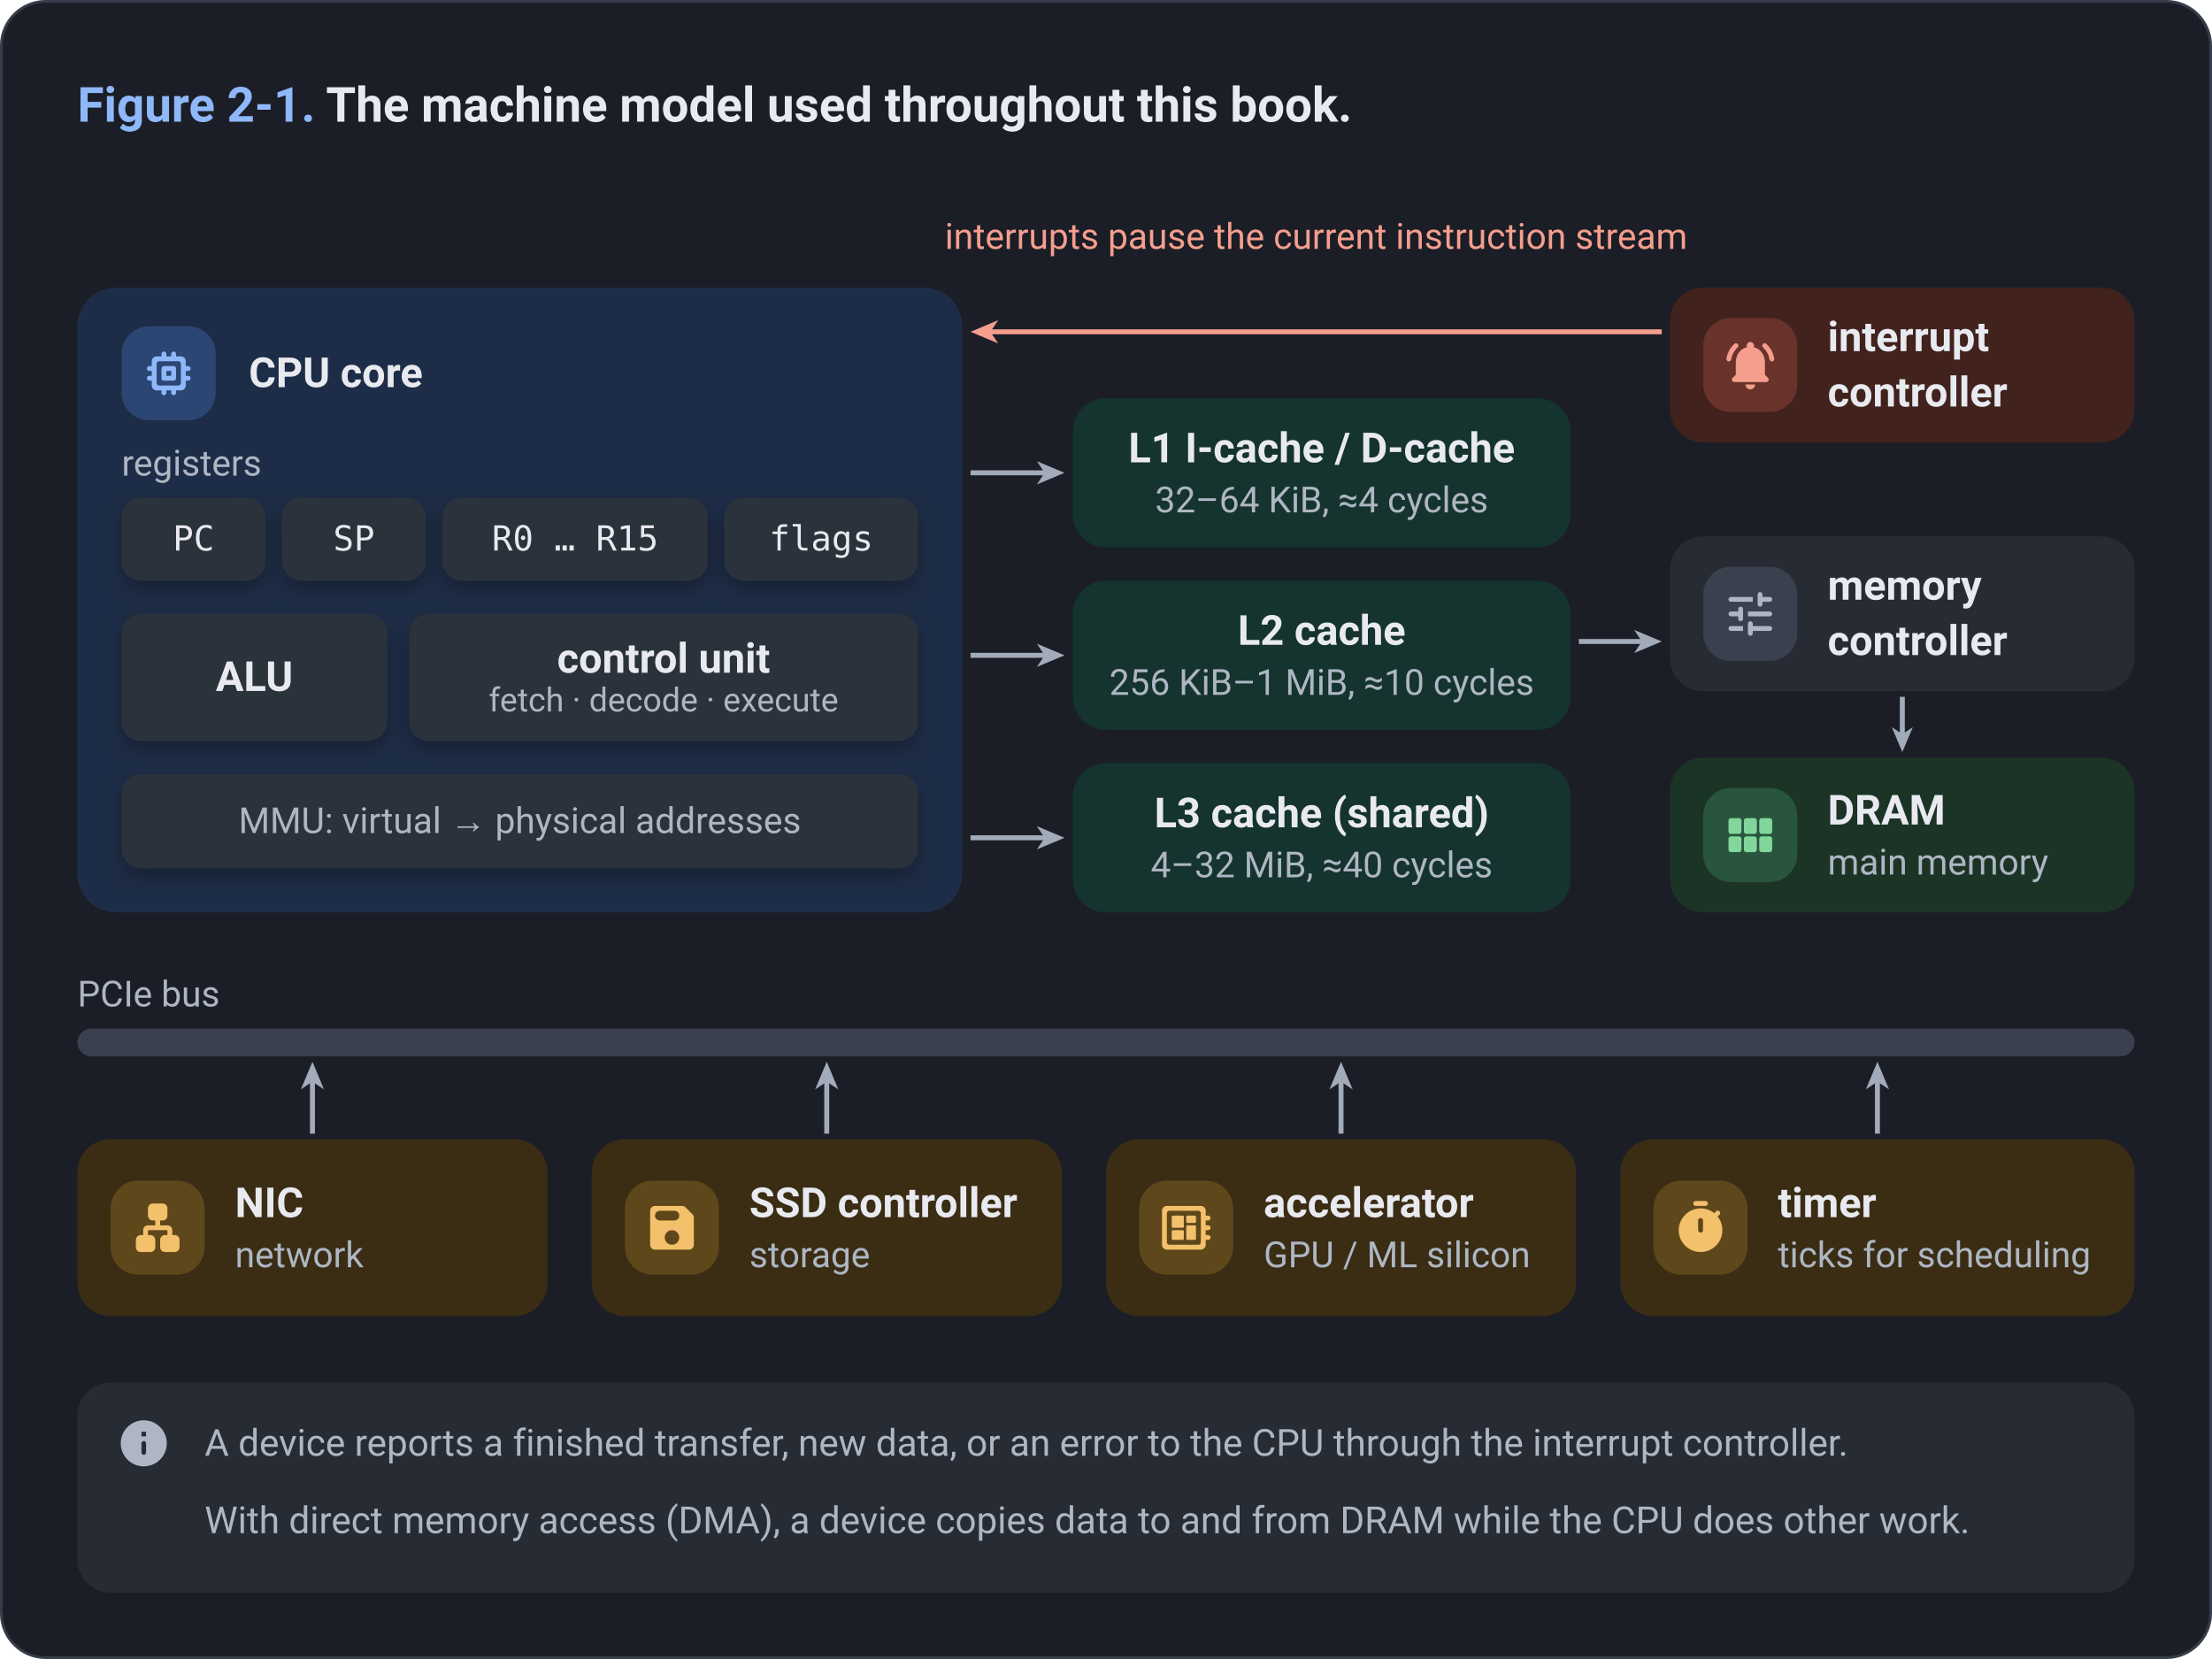
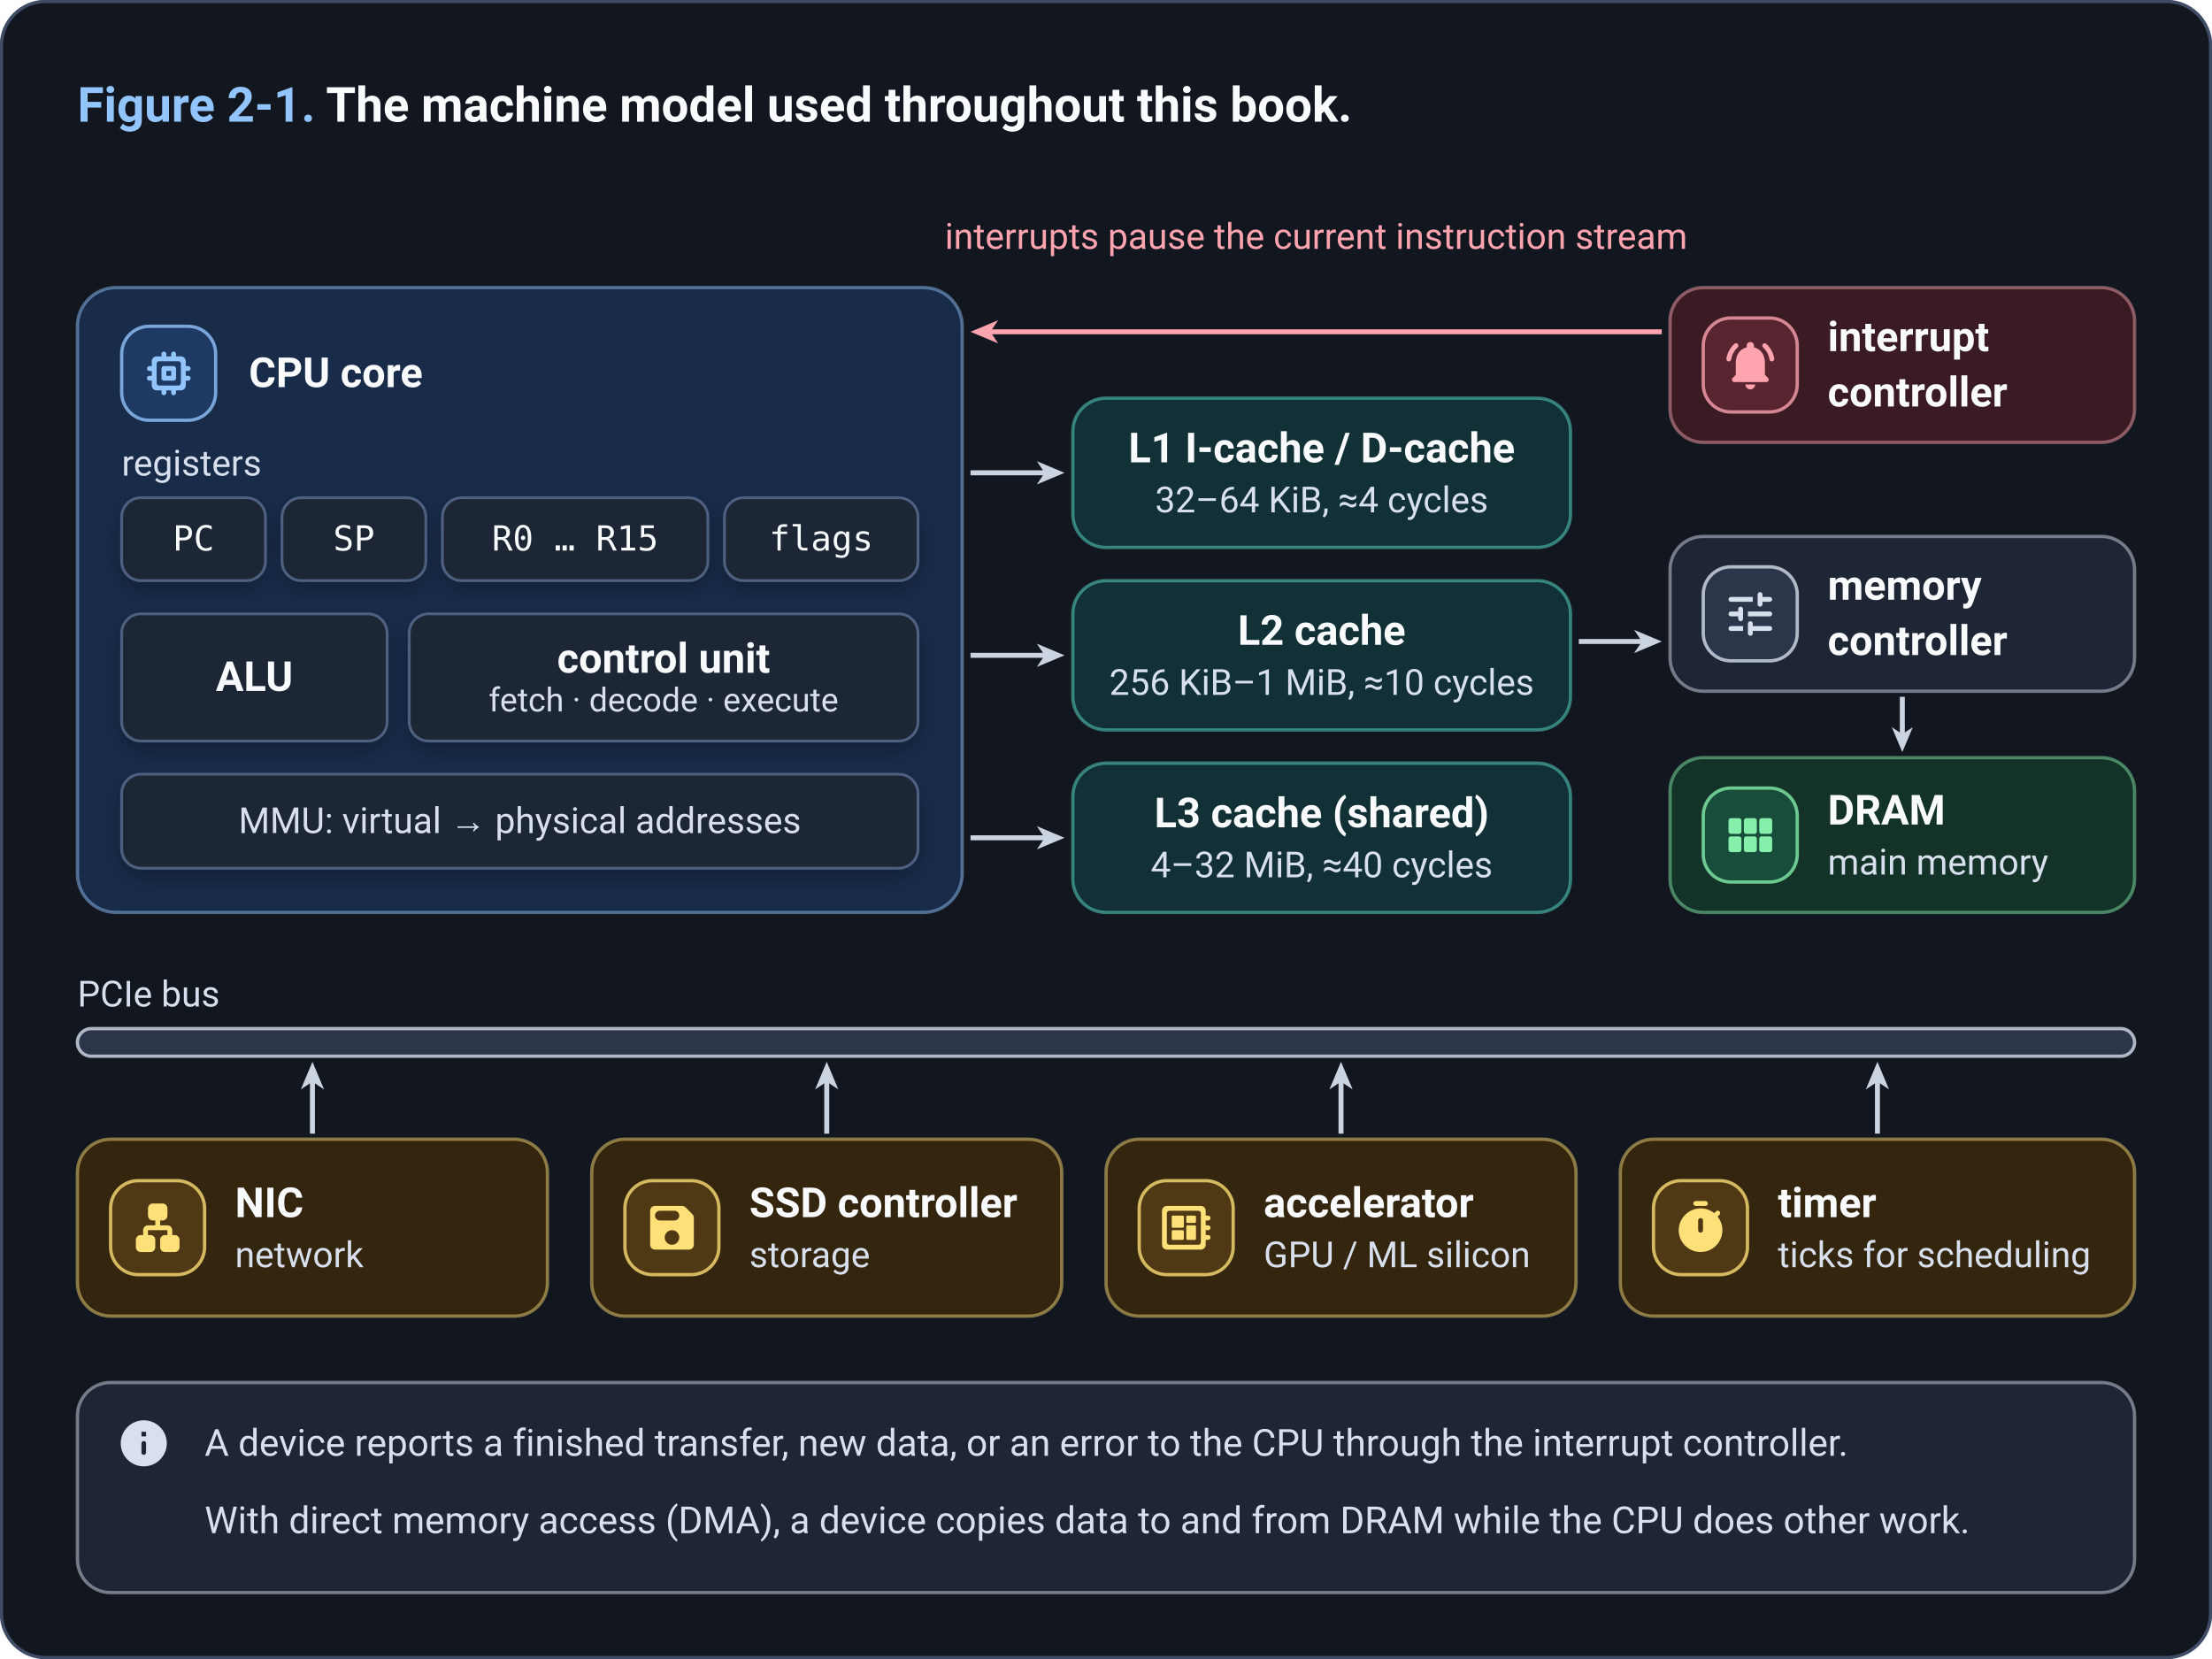
<svg xmlns="http://www.w3.org/2000/svg" viewBox="0 0 800 600" width="800" height="600">
  <style>
-     text { font-family: -apple-system, BlinkMacSystemFont, "Segoe UI", Roboto, "Helvetica Neue", Arial, sans-serif; fill: #E8EAF0; }
-     .paper { fill: #1B1E26; }
-     .frame { fill: #1B1E26; stroke: #363C49; stroke-width: 1; }
-     .card { fill: #2B303B; }
-     .hair { stroke: #363C49; stroke-width: 1.2; fill: none; }
-     .muted { fill: #AEB6C3; }
-     .ink { fill: #E8EAF0; }
+     text { font-family: -apple-system, BlinkMacSystemFont, "Segoe UI", Roboto, "Helvetica Neue", Arial, sans-serif; fill: #F8FAFC; }
+     .paper { fill: #12161F; }
+     .frame { fill: #12161F; stroke: #3E4C66; stroke-width: 1.2; }
+     .card { fill: #1E2636; stroke: #4E6080; stroke-width: 1; }
+     .hair { stroke: #3E4C66; stroke-width: 1.2; fill: none; }
+     .muted { fill: #D8E0EE; }
+     .ink { fill: #F8FAFC; }
    .title { font-size: 17.5px; font-weight: 650; }
    .head { font-size: 15.5px; font-weight: 650; }
    .name { font-size: 15px; font-weight: 650; }
    .body { font-size: 13.5px; }
    .sub { font-size: 13px; }
    .mono { font-size: 12.5px; font-family: "SF Mono", SFMono-Regular, ui-monospace, Menlo, Consolas, monospace; }
    .monob { font-size: 12.5px; font-weight: 650; font-family: "SF Mono", SFMono-Regular, ui-monospace, Menlo, Consolas, monospace; }
    .small { font-size: 12px; }
    .note { font-size: 13.5px; }
    .noteb { font-size: 13.5px; font-weight: 650; }
-     .sub, .small, .note { fill: #AEB6C3; }
-     .c-blue { fill: #1E2D47; }
-     .m-blue { fill: #2C4674; }
-     .a-blue { fill: #8FB8FA; }
-     .t-blue { fill: #8FB8FA; }
-     .w-blue { stroke: #8FB8FA; fill: none; stroke-linecap: butt; stroke-linejoin: round; }
-     .o-blue { stroke: #8FB8FA; fill: none; stroke-width: 1.5; }
-     .h-blue { stroke: #8FB8FA; stroke-width: 1.4; }
-     .c-green { fill: #1B3426; }
-     .m-green { fill: #28553B; }
-     .a-green { fill: #82D69C; }
-     .t-green { fill: #82D69C; }
-     .w-green { stroke: #82D69C; fill: none; stroke-linecap: butt; stroke-linejoin: round; }
-     .o-green { stroke: #82D69C; fill: none; stroke-width: 1.5; }
-     .h-green { stroke: #82D69C; stroke-width: 1.4; }
-     .c-amber { fill: #3A2D14; }
-     .m-amber { fill: #5E471A; }
-     .a-amber { fill: #F3C06B; }
-     .t-amber { fill: #F3C06B; }
-     .w-amber { stroke: #F3C06B; fill: none; stroke-linecap: butt; stroke-linejoin: round; }
-     .o-amber { stroke: #F3C06B; fill: none; stroke-width: 1.5; }
-     .h-amber { stroke: #F3C06B; stroke-width: 1.4; }
-     .c-red { fill: #41221D; }
-     .m-red { fill: #69322B; }
-     .a-red { fill: #F59E8D; }
-     .t-red { fill: #F59E8D; }
-     .w-red { stroke: #F59E8D; fill: none; stroke-linecap: butt; stroke-linejoin: round; }
-     .o-red { stroke: #F59E8D; fill: none; stroke-width: 1.5; }
-     .h-red { stroke: #F59E8D; stroke-width: 1.4; }
-     .c-purple { fill: #2C2549; }
-     .m-purple { fill: #453978; }
-     .a-purple { fill: #BCA8F7; }
-     .t-purple { fill: #BCA8F7; }
-     .w-purple { stroke: #BCA8F7; fill: none; stroke-linecap: butt; stroke-linejoin: round; }
-     .o-purple { stroke: #BCA8F7; fill: none; stroke-width: 1.5; }
-     .h-purple { stroke: #BCA8F7; stroke-width: 1.4; }
-     .c-teal { fill: #15332F; }
-     .m-teal { fill: #1F514B; }
-     .a-teal { fill: #72D5CA; }
-     .t-teal { fill: #72D5CA; }
-     .w-teal { stroke: #72D5CA; fill: none; stroke-linecap: butt; stroke-linejoin: round; }
-     .o-teal { stroke: #72D5CA; fill: none; stroke-width: 1.5; }
-     .h-teal { stroke: #72D5CA; stroke-width: 1.4; }
-     .c-gray { fill: #272B34; }
-     .m-gray { fill: #3A404D; }
-     .a-gray { fill: #AEB6C3; }
-     .t-gray { fill: #AEB6C3; }
-     .w-gray { stroke: #AEB6C3; fill: none; stroke-linecap: butt; stroke-linejoin: round; }
-     .o-gray { stroke: #AEB6C3; fill: none; stroke-width: 1.5; }
-     .h-gray { stroke: #AEB6C3; stroke-width: 1.4; }
-     .c-wire { fill: #272B34; }
-     .m-wire { fill: #3A404D; }
-     .a-wire { fill: #A2ABB9; }
-     .t-wire { fill: #A2ABB9; }
-     .w-wire { stroke: #A2ABB9; fill: none; stroke-linecap: butt; stroke-linejoin: round; }
-     .o-wire { stroke: #A2ABB9; fill: none; stroke-width: 1.5; }
-     .h-wire { stroke: #A2ABB9; stroke-width: 1.4; }
+     .sub, .small, .note { fill: #D8E0EE; }
+     .c-blue { fill: #182B49; stroke: #93C5FD; stroke-opacity: 0.48; stroke-width: 1.2; }
+     .m-blue { fill: #1E3A63; stroke: #93C5FD; stroke-opacity: 0.78; stroke-width: 1.2; }
+     .a-blue { fill: #93C5FD; }
+     .t-blue { fill: #93C5FD; }
+     .w-blue { stroke: #93C5FD; fill: none; stroke-linecap: butt; stroke-linejoin: round; }
+     .o-blue { stroke: #93C5FD; fill: none; stroke-width: 1.5; }
+     .h-blue { stroke: #93C5FD; stroke-width: 1.4; }
+     .c-green { fill: #133328; stroke: #86EFAC; stroke-opacity: 0.48; stroke-width: 1.2; }
+     .m-green { fill: #184D3B; stroke: #86EFAC; stroke-opacity: 0.78; stroke-width: 1.2; }
+     .a-green { fill: #86EFAC; }
+     .t-green { fill: #86EFAC; }
+     .w-green { stroke: #86EFAC; fill: none; stroke-linecap: butt; stroke-linejoin: round; }
+     .o-green { stroke: #86EFAC; fill: none; stroke-width: 1.5; }
+     .h-green { stroke: #86EFAC; stroke-width: 1.4; }
+     .c-amber { fill: #34250F; stroke: #FDE078; stroke-opacity: 0.48; stroke-width: 1.2; }
+     .m-amber { fill: #4F3814; stroke: #FDE078; stroke-opacity: 0.78; stroke-width: 1.2; }
+     .a-amber { fill: #FDE078; }
+     .t-amber { fill: #FDE078; }
+     .w-amber { stroke: #FDE078; fill: none; stroke-linecap: butt; stroke-linejoin: round; }
+     .o-amber { stroke: #FDE078; fill: none; stroke-width: 1.5; }
+     .h-amber { stroke: #FDE078; stroke-width: 1.4; }
+     .c-red { fill: #3A1B23; stroke: #FDA4AF; stroke-opacity: 0.48; stroke-width: 1.2; }
+     .m-red { fill: #582430; stroke: #FDA4AF; stroke-opacity: 0.78; stroke-width: 1.2; }
+     .a-red { fill: #FDA4AF; }
+     .t-red { fill: #FDA4AF; }
+     .w-red { stroke: #FDA4AF; fill: none; stroke-linecap: butt; stroke-linejoin: round; }
+     .o-red { stroke: #FDA4AF; fill: none; stroke-width: 1.5; }
+     .h-red { stroke: #FDA4AF; stroke-width: 1.4; }
+     .c-purple { fill: #261E47; stroke: #DDD6FE; stroke-opacity: 0.48; stroke-width: 1.2; }
+     .m-purple { fill: #382B6B; stroke: #DDD6FE; stroke-opacity: 0.78; stroke-width: 1.2; }
+     .a-purple { fill: #DDD6FE; }
+     .t-purple { fill: #DDD6FE; }
+     .w-purple { stroke: #DDD6FE; fill: none; stroke-linecap: butt; stroke-linejoin: round; }
+     .o-purple { stroke: #DDD6FE; fill: none; stroke-width: 1.5; }
+     .h-purple { stroke: #DDD6FE; stroke-width: 1.4; }
+     .c-teal { fill: #113136; stroke: #5EEAD4; stroke-opacity: 0.48; stroke-width: 1.2; }
+     .m-teal { fill: #164A52; stroke: #5EEAD4; stroke-opacity: 0.78; stroke-width: 1.2; }
+     .a-teal { fill: #5EEAD4; }
+     .t-teal { fill: #5EEAD4; }
+     .w-teal { stroke: #5EEAD4; fill: none; stroke-linecap: butt; stroke-linejoin: round; }
+     .o-teal { stroke: #5EEAD4; fill: none; stroke-width: 1.5; }
+     .h-teal { stroke: #5EEAD4; stroke-width: 1.4; }
+     .c-gray { fill: #1E2534; stroke: #D8E0EE; stroke-opacity: 0.48; stroke-width: 1.2; }
+     .m-gray { fill: #2C364A; stroke: #D8E0EE; stroke-opacity: 0.78; stroke-width: 1.2; }
+     .a-gray { fill: #D8E0EE; }
+     .t-gray { fill: #D8E0EE; }
+     .w-gray { stroke: #D8E0EE; fill: none; stroke-linecap: butt; stroke-linejoin: round; }
+     .o-gray { stroke: #D8E0EE; fill: none; stroke-width: 1.5; }
+     .h-gray { stroke: #D8E0EE; stroke-width: 1.4; }
+     .c-wire { fill: #1E2534; }
+     .m-wire { fill: #2C364A; }
+     .a-wire { fill: #CBD5E1; }
+     .t-wire { fill: #CBD5E1; }
+     .w-wire { stroke: #CBD5E1; fill: none; stroke-linecap: butt; stroke-linejoin: round; }
+     .o-wire { stroke: #CBD5E1; fill: none; stroke-width: 1.5; }
+     .h-wire { stroke: #CBD5E1; stroke-width: 1.4; }
  </style>
  <defs>
    <filter id="lift" x="-10%" y="-15%" width="120%" height="140%">
-       <feDropShadow dx="0" dy="1" stdDeviation="1.2" flood-color="#000000" flood-opacity="0.45" />
-       <feDropShadow dx="0" dy="3" stdDeviation="4" flood-color="#000000" flood-opacity="0.32" />
+       <feDropShadow dx="0" dy="1" stdDeviation="1.2" flood-color="#000000" flood-opacity="0.35" />
+       <feDropShadow dx="0" dy="3" stdDeviation="4" flood-color="#000000" flood-opacity="0.24" />
    </filter>
  </defs>
  <rect x="0.5" y="0.5" width="799" height="599" rx="16" class="frame" />
  <text x="28" y="44" class="title">
    <tspan class="t-blue">Figure 2-1.</tspan> The machine model used throughout this book.</text>
  <g transform="translate(0 74)">
    <text x="476.0" y="16.0" class="sub t-red" text-anchor="middle">interrupts pause the current instruction stream</text>
    <rect x="28.0" y="30.0" width="320.0" height="226.0" rx="14" class="c-blue" />
    <rect x="44.0" y="44.0" width="34.0" height="34.0" rx="10" class="m-blue" />
    <g transform="translate(50.5 50.5) scale(0.878)" class="a-blue">
      <path d="M14 9h-4c-.55 0-1 .45-1 1v4c0 .55.45 1 1 1h4c.55 0 1-.45 1-1v-4c0-.55-.45-1-1-1zm-1 4h-2v-2h2v2zm8-3c0-.55-.45-1-1-1h-1V7c0-1.1-.9-2-2-2h-2V4c0-.55-.45-1-1-1s-1 .45-1 1v1h-2V4c0-.55-.45-1-1-1s-1 .45-1 1v1H7c-1.1 0-2 .9-2 2v2H4c-.55 0-1 .45-1 1s.45 1 1 1h1v2H4c-.55 0-1 .45-1 1s.45 1 1 1h1v2c0 1.1.9 2 2 2h2v1c0 .55.45 1 1 1s1-.45 1-1v-1h2v1c0 .55.45 1 1 1s1-.45 1-1v-1h2c1.1 0 2-.9 2-2v-2h1c.55 0 1-.45 1-1s-.45-1-1-1h-1v-2h1c.55 0 1-.45 1-1zm-5 7H8c-.55 0-1-.45-1-1V8c0-.55.45-1 1-1h8c.55 0 1 .45 1 1v8c0 .55-.45 1-1 1z" />
    </g>
    <text x="90.0" y="66.0" class="name">CPU core</text>
    <text x="44.0" y="98.0" class="sub">registers</text>
    <rect x="44.0" y="106.0" width="52.0" height="30.0" rx="7" class="card" filter="url(#lift)" />
    <text x="70.0" y="125.1" class="mono" text-anchor="middle" data-fit="49.0,91.0">PC</text>
    <rect x="102.0" y="106.0" width="52.0" height="30.0" rx="7" class="card" filter="url(#lift)" />
    <text x="128.0" y="125.1" class="mono" text-anchor="middle" data-fit="107.0,149.0">SP</text>
    <rect x="160.0" y="106.0" width="96.0" height="30.0" rx="7" class="card" filter="url(#lift)" />
    <text x="208.0" y="125.1" class="mono" text-anchor="middle" data-fit="165.0,251.0">R0 … R15</text>
    <rect x="262.0" y="106.0" width="70.0" height="30.0" rx="7" class="card" filter="url(#lift)" />
    <text x="297.0" y="125.1" class="mono" text-anchor="middle" data-fit="267.0,327.0">flags</text>
    <rect x="44.0" y="148.0" width="96.0" height="46.0" rx="7" class="card" filter="url(#lift)" />
    <text x="92.0" y="175.9" class="name" text-anchor="middle" data-fit="49.0,135.0">ALU</text>
    <rect x="148.0" y="148.0" width="184.0" height="46.0" rx="7" class="card" filter="url(#lift)" />
    <text x="240.0" y="169.3" class="name" text-anchor="middle" data-fit="153.0,327.0">control unit</text>
    <text x="240.0" y="183.3" class="small" text-anchor="middle" data-fit="153.0,327.0">fetch · decode · execute</text>
    <rect x="44.0" y="206.0" width="288.0" height="34.0" rx="7" class="card" filter="url(#lift)" />
    <text x="188.0" y="227.3" class="sub" text-anchor="middle" data-fit="49.0,327.0">MMU: virtual → physical addresses</text>
    <rect x="388.0" y="70.0" width="180.0" height="54.0" rx="12" class="c-teal" />
    <text x="478.0" y="93.2" class="name" text-anchor="middle" data-fit="393.0,563.0">L1 I-cache / D-cache</text>
    <text x="478.0" y="111.3" class="sub" text-anchor="middle" data-fit="393.0,563.0">32–64 KiB, ≈4 cycles</text>
    <rect x="388.0" y="136.0" width="180.0" height="54.0" rx="12" class="c-teal" />
    <text x="478.0" y="159.2" class="name" text-anchor="middle" data-fit="393.0,563.0">L2 cache</text>
    <text x="478.0" y="177.3" class="sub" text-anchor="middle" data-fit="393.0,563.0">256 KiB–1 MiB, ≈10 cycles</text>
    <rect x="388.0" y="202.0" width="180.0" height="54.0" rx="12" class="c-teal" />
    <text x="478.0" y="225.2" class="name" text-anchor="middle" data-fit="393.0,563.0">L3 cache (shared)</text>
    <text x="478.0" y="243.3" class="sub" text-anchor="middle" data-fit="393.0,563.0">4–32 MiB, ≈40 cycles</text>
    <polygon points="385.0,97.0 375.0,101.2 377.8,97.0 375.0,92.8" class="a-wire" />
    <path d="M351.0,97.0 L378.0,97.0" class="w-wire" stroke-width="1.8" />
    <polygon points="385.0,163.0 375.0,167.2 377.8,163.0 375.0,158.8" class="a-wire" />
    <path d="M351.0,163.0 L378.0,163.0" class="w-wire" stroke-width="1.8" />
    <polygon points="385.0,229.0 375.0,233.2 377.8,229.0 375.0,224.8" class="a-wire" />
    <path d="M351.0,229.0 L378.0,229.0" class="w-wire" stroke-width="1.8" />
    <rect x="604.0" y="30.0" width="168.0" height="56.0" rx="12" class="c-red" />
    <rect x="616.0" y="41.0" width="34.0" height="34.0" rx="10" class="m-red" />
    <g transform="translate(622.5 47.5) scale(0.878)" class="a-red">
      <path d="M18 16v-5c0-3.07-1.64-5.64-4.5-6.32V4c0-.83-.68-1.5-1.51-1.5S10.5 3.17 10.5 4v.68C7.63 5.36 6 7.92 6 11v5l-1.3 1.29c-.63.63-.19 1.71.7 1.71h13.17c.89 0 1.34-1.08.71-1.71L18 16zm-6.01 6c1.1 0 2-.9 2-2h-4a2 2 0 0 0 2 2zM6.77 4.73c.42-.38.43-1.03.03-1.43a1 1 0 0 0-1.39-.02 10.424 10.424 0 0 0-3.27 6.06c-.09.61.38 1.16 1 1.16.48 0 .9-.35.98-.83a8.44 8.44 0 0 1 2.65-4.94zM18.6 3.28c-.4-.37-1.02-.36-1.4.02-.4.4-.38 1.04.03 1.42 1.38 1.27 2.35 3 2.65 4.94.07.48.49.83.98.83.61 0 1.09-.55.99-1.16-.38-2.37-1.55-4.48-3.25-6.05z" />
    </g>
    <text x="661.0" y="53.0" class="name" data-fit="661.0,764.0">interrupt</text>
    <text x="661.0" y="73.0" class="name" data-fit="661.0,764.0">controller</text>
    <rect x="604.0" y="120.0" width="168.0" height="56.0" rx="12" class="c-gray" />
    <rect x="616.0" y="131.0" width="34.0" height="34.0" rx="10" class="m-gray" />
    <g transform="translate(622.5 137.5) scale(0.878)" class="a-gray">
      <path d="M3 18c0 .55.45 1 1 1h5v-2H4c-.55 0-1 .45-1 1zM3 6c0 .55.45 1 1 1h9V5H4c-.55 0-1 .45-1 1zm10 14v-1h7c.55 0 1-.45 1-1s-.45-1-1-1h-7v-1c0-.55-.45-1-1-1s-1 .45-1 1v4c0 .55.45 1 1 1s1-.45 1-1zM7 10v1H4c-.55 0-1 .45-1 1s.45 1 1 1h3v1c0 .55.45 1 1 1s1-.45 1-1v-4c0-.55-.45-1-1-1s-1 .45-1 1zm14 2c0-.55-.45-1-1-1h-9v2h9c.55 0 1-.45 1-1zm-5-3c.55 0 1-.45 1-1V7h3c.55 0 1-.45 1-1s-.45-1-1-1h-3V4c0-.55-.45-1-1-1s-1 .45-1 1v4c0 .55.45 1 1 1z" />
    </g>
    <text x="661.0" y="142.9" class="name" data-fit="661.0,764.0">memory</text>
    <text x="661.0" y="162.9" class="name" data-fit="661.0,764.0">controller</text>
    <rect x="604.0" y="200.0" width="168.0" height="56.0" rx="12" class="c-green" />
    <rect x="616.0" y="211.0" width="34.0" height="34.0" rx="10" class="m-green" />
    <g transform="translate(622.5 217.5) scale(0.878)" class="a-green">
      <path d="M14.67 6v4.5c0 .55-.45 1-1 1h-3.33c-.55 0-1-.45-1-1V6c0-.55.45-1 1-1h3.33c.55 0 1 .45 1 1zm2 5.5H20c.55 0 1-.45 1-1V6c0-.55-.45-1-1-1h-3.33c-.55 0-1 .45-1 1v4.5c0 .55.44 1 1 1zm-2 6.5v-4.5c0-.55-.45-1-1-1h-3.33c-.55 0-1 .45-1 1V18c0 .55.45 1 1 1h3.33c.55 0 1-.45 1-1zm1-4.5V18c0 .55.45 1 1 1H20c.55 0 1-.45 1-1v-4.5c0-.55-.45-1-1-1h-3.33c-.56 0-1 .45-1 1zm-8.34-1H4c-.55 0-1 .45-1 1V18c0 .55.45 1 1 1h3.33c.55 0 1-.45 1-1v-4.5c0-.55-.44-1-1-1zm1-2V6c0-.55-.45-1-1-1H4c-.55 0-1 .45-1 1v4.5c0 .55.45 1 1 1h3.33c.56 0 1-.45 1-1z" />
    </g>
    <text x="661.0" y="224.2" class="name" data-fit="661.0,764.0">DRAM</text>
    <text x="661.0" y="242.3" class="sub" data-fit="661.0,764.0">main memory</text>
    <polygon points="351.0,46.0 361.0,41.8 358.2,46.0 361.0,50.2" class="a-red" />
    <path d="M601.0,46.0 L358.0,46.0" class="w-red" stroke-width="1.8" />
    <polygon points="601.0,158.0 591.0,162.2 593.8,158.0 591.0,153.8" class="a-wire" />
    <path d="M571.0,158.0 L594.0,158.0" class="w-wire" stroke-width="1.8" />
    <polygon points="688.0,198.0 684.2,189.0 688.0,191.5 691.8,189.0" class="a-wire" />
    <path d="M688.0,178.0 L688.0,191.7" class="w-wire" stroke-width="1.8" />
    <text x="28.0" y="290.0" class="sub">PCIe bus</text>
    <rect x="28.0" y="298.0" width="744.0" height="10.0" rx="5" class="m-gray" />
    <rect x="28.0" y="338.0" width="170.0" height="64.0" rx="12" class="c-amber" />
    <rect x="40.0" y="353.0" width="34.0" height="34.0" rx="10" class="m-amber" />
    <g transform="translate(46.5 359.5) scale(0.878)" class="a-amber">
      <path d="M15 22h4c1.1 0 2-.9 2-2v-3c0-1.1-.9-2-2-2h-1v-2c0-1.1-.9-2-2-2h-3V9h1c1.1 0 2-.9 2-2V4c0-1.1-.9-2-2-2h-4c-1.1 0-2 .9-2 2v3c0 1.1.9 2 2 2h1v2H8c-1.1 0-2 .9-2 2v2H5c-1.1 0-2 .9-2 2v3c0 1.1.9 2 2 2h4c1.1 0 2-.9 2-2v-3c0-1.1-.9-2-2-2H8v-2h8v2h-1c-1.1 0-2 .9-2 2v3c0 1.1.9 2 2 2z" />
    </g>
    <text x="85.0" y="366.2" class="name" data-fit="85.0,190.0">NIC</text>
    <text x="85.0" y="384.3" class="sub" data-fit="85.0,190.0">network</text>
    <polygon points="113.0,310.0 117.2,320.0 113.0,317.2 108.8,320.0" class="a-wire" />
    <path d="M113.0,336.0 L113.0,317.0" class="w-wire" stroke-width="1.8" />
    <rect x="214.0" y="338.0" width="170.0" height="64.0" rx="12" class="c-amber" />
    <rect x="226.0" y="353.0" width="34.0" height="34.0" rx="10" class="m-amber" />
    <g transform="translate(232.5 359.5) scale(0.878)" class="a-amber">
      <path d="M17.59 3.59c-.38-.38-.89-.59-1.42-.59H5a2 2 0 0 0-2 2v14c0 1.1.9 2 2 2h14c1.1 0 2-.9 2-2V7.83c0-.53-.21-1.04-.59-1.41l-2.82-2.83zM12 19c-1.66 0-3-1.34-3-3s1.34-3 3-3 3 1.34 3 3-1.34 3-3 3zm1-10H7c-1.1 0-2-.9-2-2s.9-2 2-2h6c1.1 0 2 .9 2 2s-.9 2-2 2z" />
    </g>
    <text x="271.0" y="366.2" class="name" data-fit="271.0,376.0">SSD controller</text>
    <text x="271.0" y="384.3" class="sub" data-fit="271.0,376.0">storage</text>
    <polygon points="299.0,310.0 303.2,320.0 299.0,317.2 294.8,320.0" class="a-wire" />
    <path d="M299.0,336.0 L299.0,317.0" class="w-wire" stroke-width="1.8" />
    <rect x="400.0" y="338.0" width="170.0" height="64.0" rx="12" class="c-amber" />
    <rect x="412.0" y="353.0" width="34.0" height="34.0" rx="10" class="m-amber" />
    <g transform="translate(418.5 359.5) scale(0.878)" class="a-amber">
      <path d="M22 8c0-.55-.45-1-1-1h-1V5c0-1.1-.9-2-2-2H4c-1.1 0-2 .9-2 2v14c0 1.1.9 2 2 2h14c1.1 0 2-.9 2-2v-2h1c.55 0 1-.45 1-1s-.45-1-1-1h-1v-2h1c.55 0 1-.45 1-1s-.45-1-1-1h-1V9h1c.55 0 1-.45 1-1zm-5 11H5c-.55 0-1-.45-1-1V6c0-.55.45-1 1-1h12c.55 0 1 .45 1 1v12c0 .55-.45 1-1 1zM6.5 13h4c.28 0 .5.22.5.5v3c0 .28-.22.5-.5.5h-4c-.28 0-.5-.22-.5-.5v-3c0-.28.22-.5.5-.5zm6-6h3c.28 0 .5.22.5.5v2c0 .28-.22.5-.5.5h-3c-.28 0-.5-.22-.5-.5v-2c0-.28.22-.5.5-.5zm-6 0h4c.28 0 .5.22.5.5v4c0 .28-.22.5-.5.5h-4c-.28 0-.5-.22-.5-.5v-4c0-.28.22-.5.5-.5zm6 4h3c.28 0 .5.22.5.5v5c0 .28-.22.5-.5.5h-3c-.28 0-.5-.22-.5-.5v-5c0-.28.22-.5.5-.5z" />
    </g>
    <text x="457.0" y="366.2" class="name" data-fit="457.0,562.0">accelerator</text>
    <text x="457.0" y="384.3" class="sub" data-fit="457.0,562.0">GPU / ML silicon</text>
    <polygon points="485.0,310.0 489.2,320.0 485.0,317.2 480.8,320.0" class="a-wire" />
    <path d="M485.0,336.0 L485.0,317.0" class="w-wire" stroke-width="1.8" />
    <rect x="586.0" y="338.0" width="186.0" height="64.0" rx="12" class="c-amber" />
    <rect x="598.0" y="353.0" width="34.0" height="34.0" rx="10" class="m-amber" />
    <g transform="translate(604.5 359.5) scale(0.878)" class="a-amber">
      <path d="M10 3h4c.55 0 1-.45 1-1s-.45-1-1-1h-4c-.55 0-1 .45-1 1s.45 1 1 1zm9.03 4.39.75-.75a.993.993 0 0 0 0-1.4l-.01-.01a.993.993 0 0 0-1.4 0l-.75.75A8.962 8.962 0 0 0 12 4c-4.8 0-8.88 3.96-9 8.76A8.998 8.998 0 0 0 12 22a8.994 8.994 0 0 0 7.03-14.61zM13 13c0 .55-.45 1-1 1s-1-.45-1-1V9c0-.55.45-1 1-1s1 .45 1 1v4z" />
    </g>
    <text x="643.0" y="366.2" class="name" data-fit="643.0,764.0">timer</text>
    <text x="643.0" y="384.3" class="sub" data-fit="643.0,764.0">ticks for scheduling</text>
    <polygon points="679.0,310.0 683.2,320.0 679.0,317.2 674.8,320.0" class="a-wire" />
    <path d="M679.0,336.0 L679.0,317.0" class="w-wire" stroke-width="1.8" />
  </g>
  <rect x="28" y="500" width="744" height="76" rx="12" class="c-gray" />
  <g transform="translate(42 512) scale(0.833)" class="a-gray">
    <path d="M12 2C6.48 2 2 6.48 2 12s4.48 10 10 10 10-4.48 10-10S17.52 2 12 2zm0 15c-.55 0-1-.45-1-1v-4c0-.55.45-1 1-1s1 .45 1 1v4c0 .55-.45 1-1 1zm1-8h-2V7h2v2z" />
  </g>
  <text x="74" y="526.5" class="note" data-fit="74,760">A device reports a finished transfer, new data, or an error to the CPU through the interrupt controller.</text>
  <text x="74" y="554.5" class="note" data-fit="74,760">With direct memory access (DMA), a device copies data to and from DRAM while the CPU does other work.</text>
</svg>
